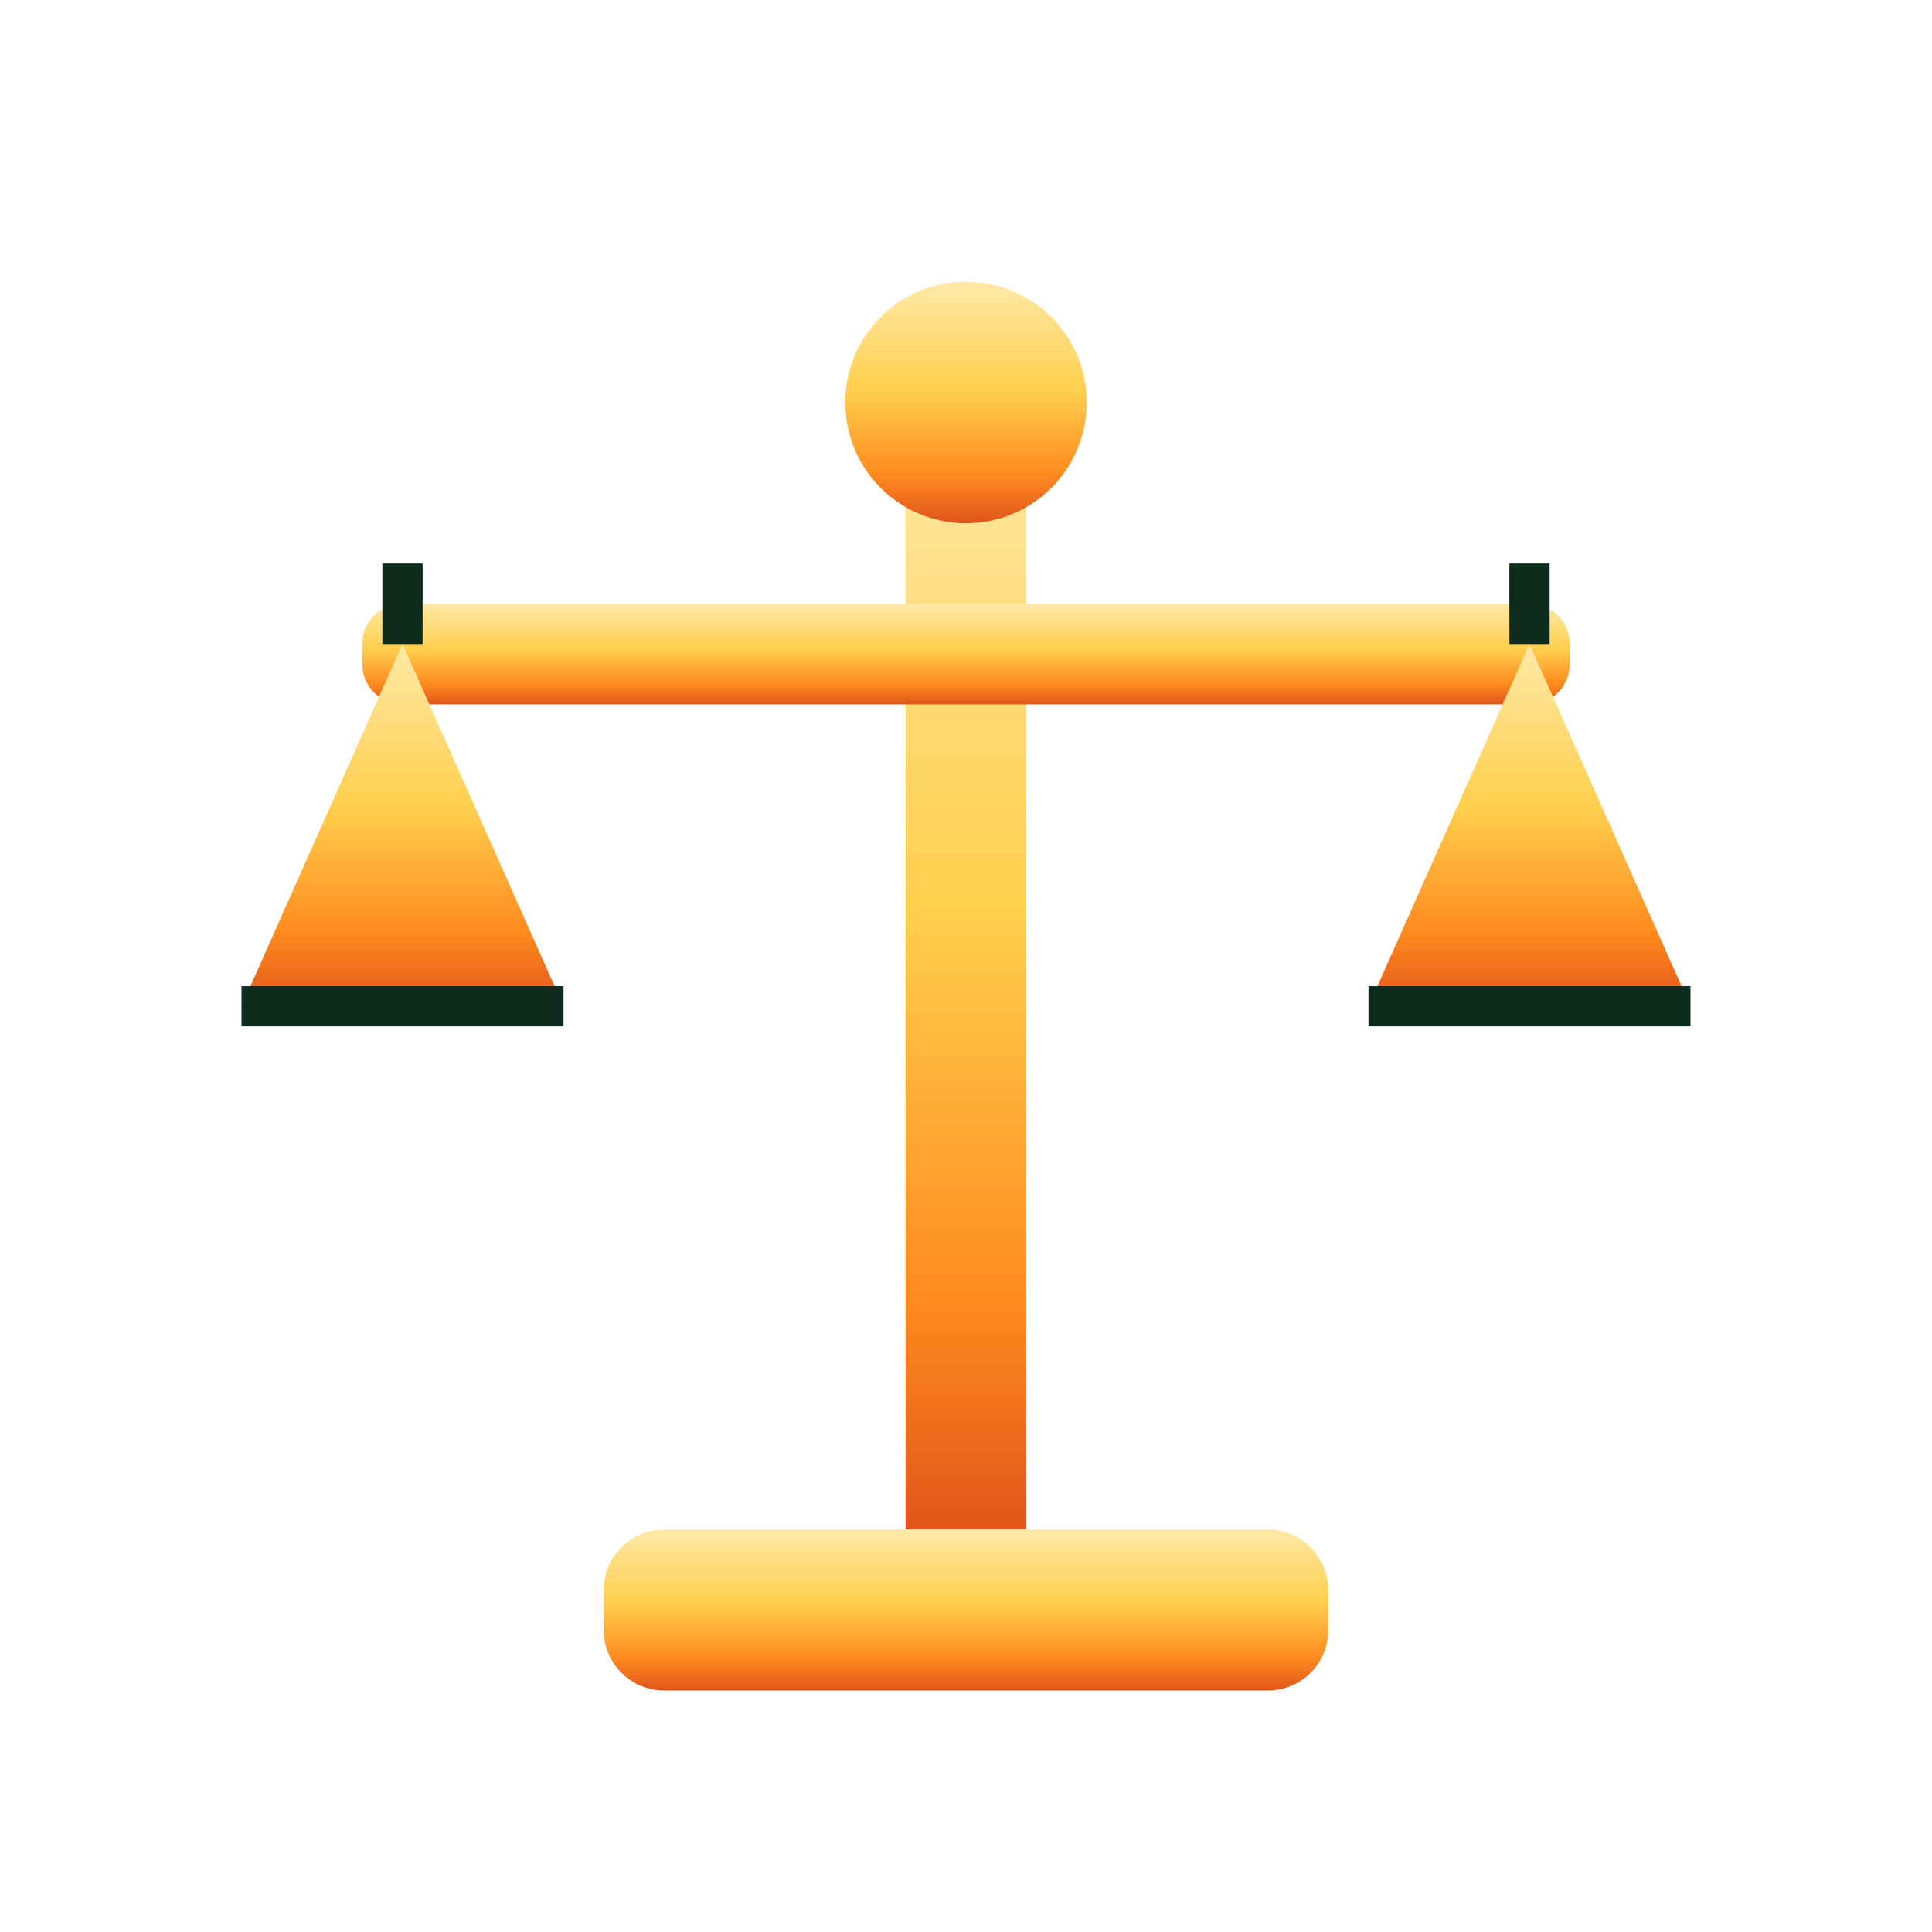
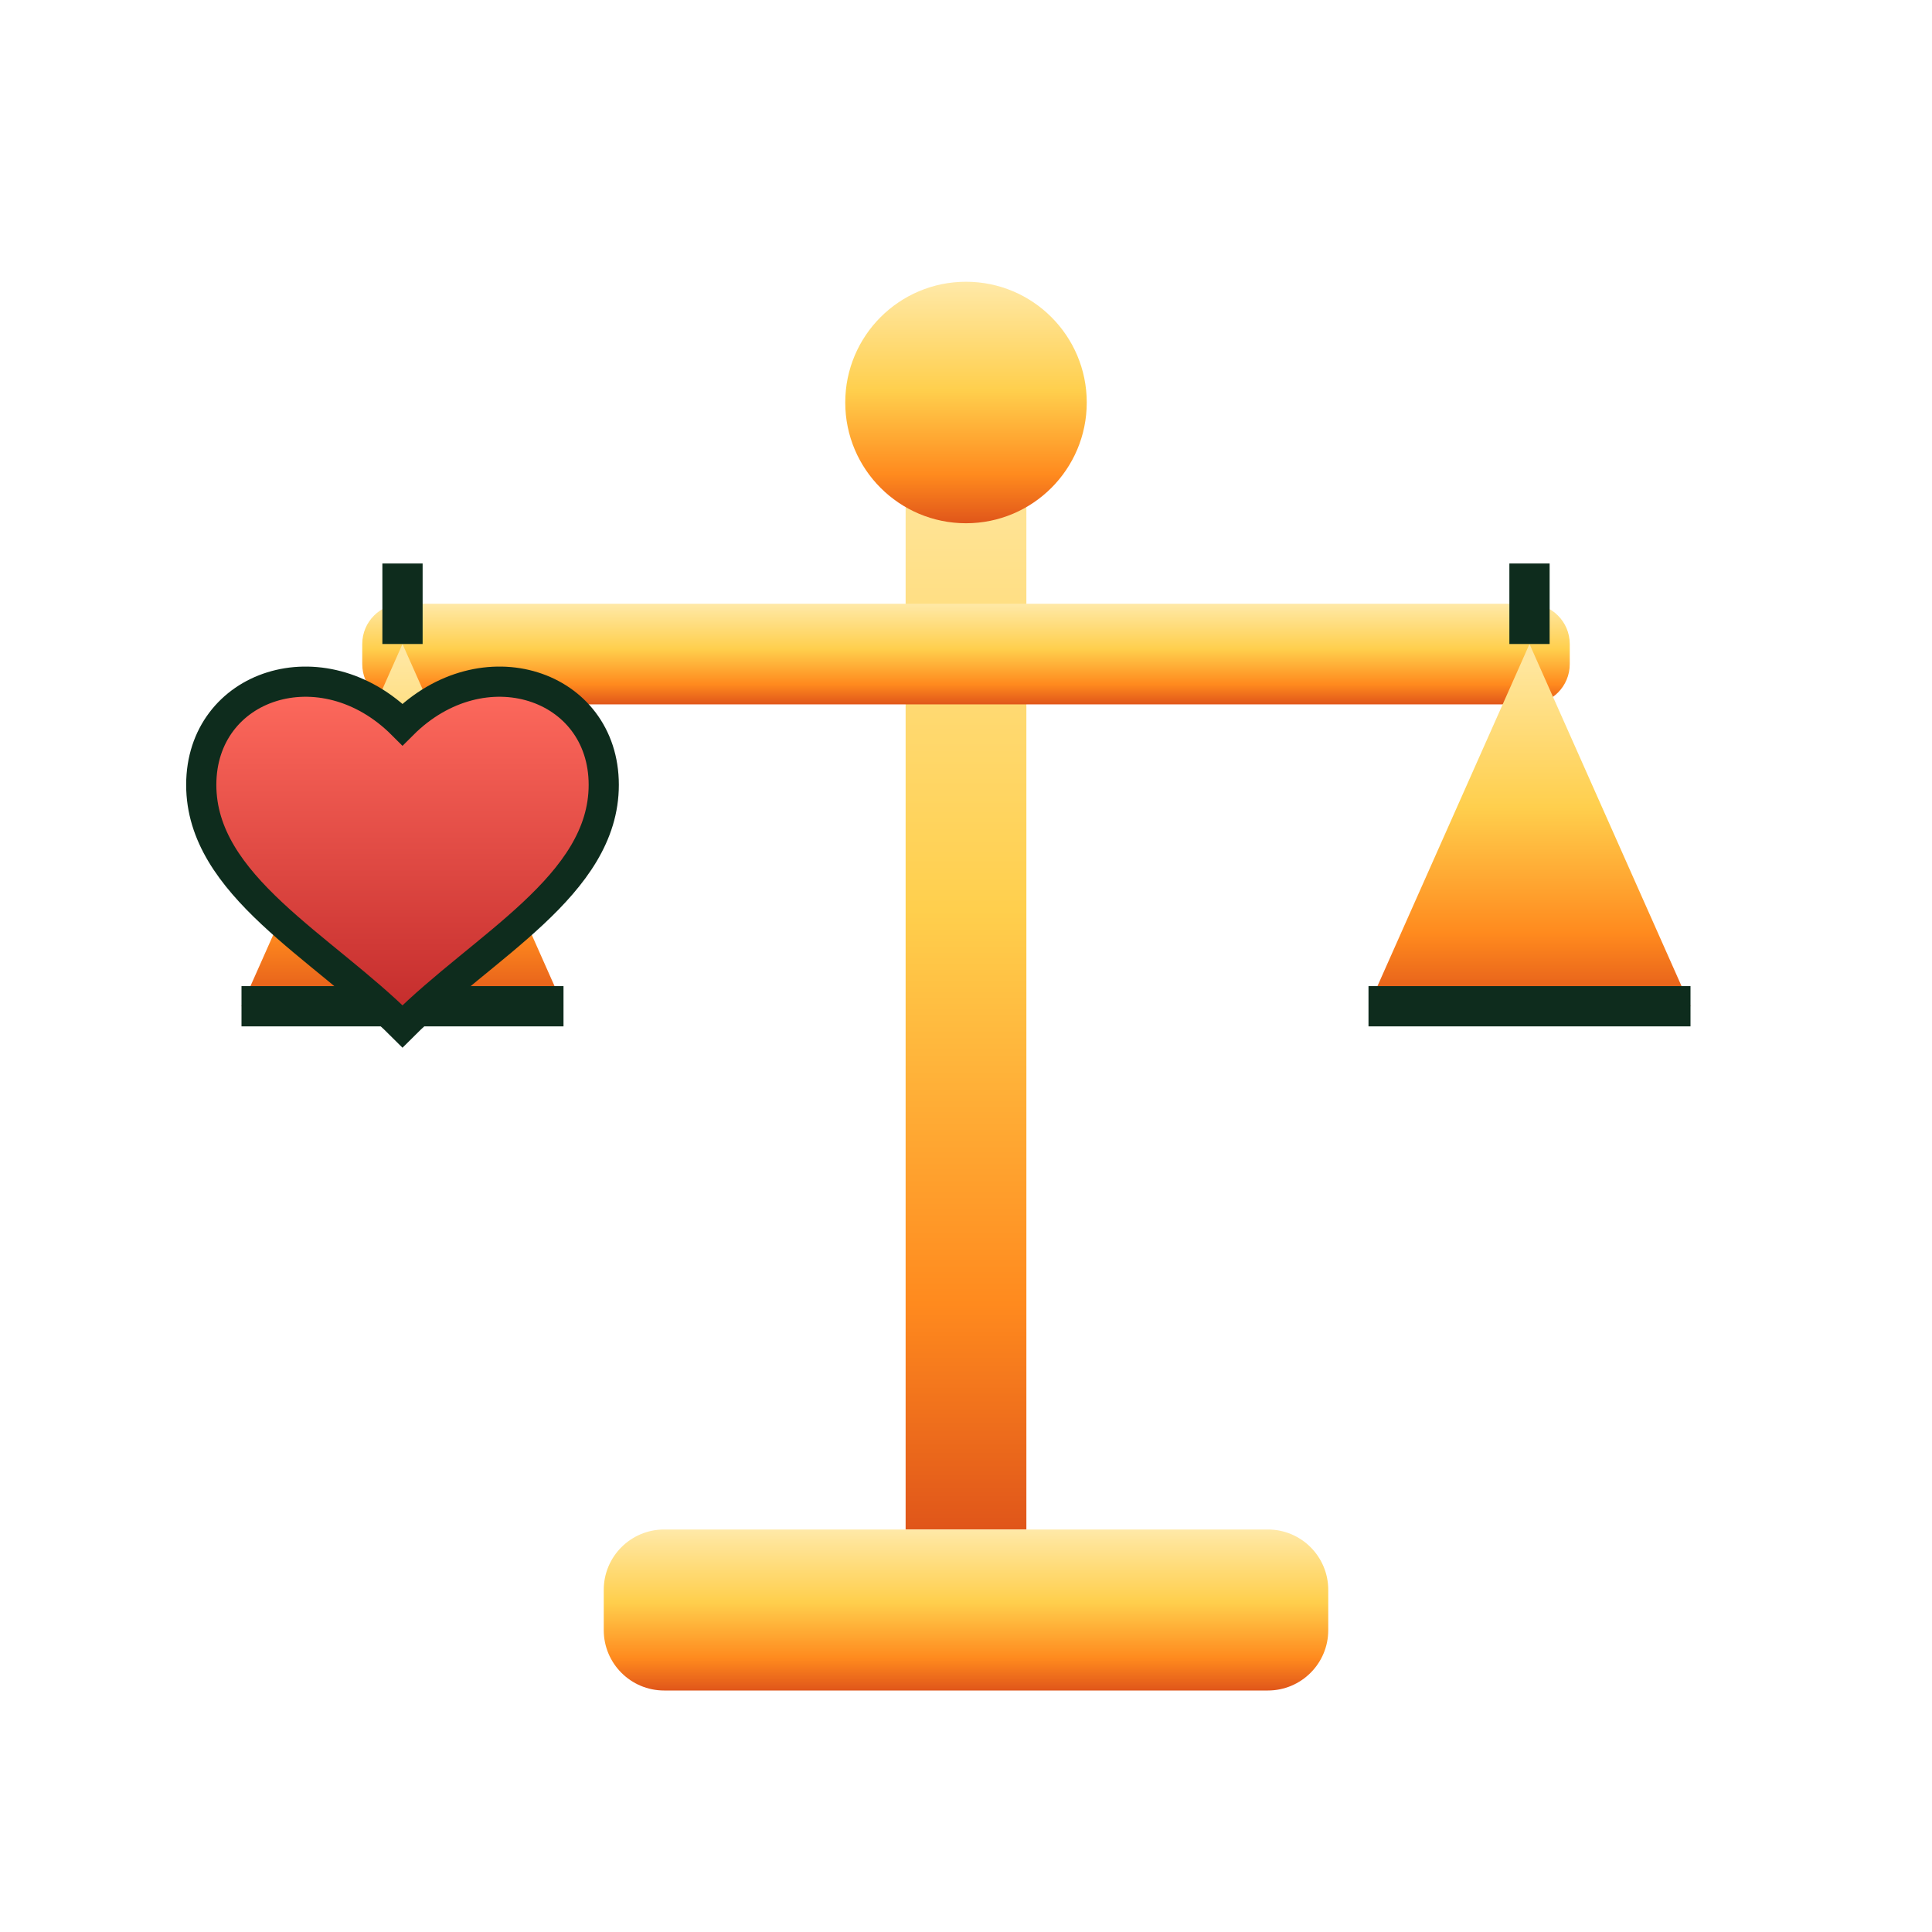
<svg xmlns="http://www.w3.org/2000/svg" viewBox="0 0 96 96" width="96" height="96">
  <defs>
    <linearGradient id="g" x1="0" y1="0" x2="0" y2="1">
      <stop offset="0" stop-color="#ffe9a8" />
      <stop offset=".45" stop-color="#ffcf4d" />
      <stop offset=".8" stop-color="#ff8a1e" />
      <stop offset="1" stop-color="#e0561a" />
+     </linearGradient>
+     <linearGradient id="r" x1="0" y1="0" x2="0" y2="1">
+       <stop offset="0" stop-color="#ff6b5e" />
+       <stop offset="1" stop-color="#c22a2a" />
    </linearGradient>
  </defs>
  <rect x="45" y="20" width="6" height="56" fill="url(#g)" />
  <circle cx="48" cy="20" r="6" fill="url(#g)" />
  <rect x="30" y="76" width="36" height="8" rx="3" fill="url(#g)" />
  <rect x="18" y="30" width="60" height="5" rx="2" fill="url(#g)" />
  <path d="M20 32 l-8 18 h16 z" fill="url(#g)" />
  <path d="M76 32 l-8 18 h16 z" fill="url(#g)" />
  <path d="M12 50 h16 M68 50 h16" stroke="#0e2c1d" stroke-width="2" />
  <path d="M20 32 v-4 M76 32 v-4" stroke="#0e2c1d" stroke-width="2" />
+   <path d="M20 36 C16 32 10 34 10 39 c0 5 6 8 10 12 c4 -4 10 -7 10 -12 c0 -5 -6 -7 -10 -3 z" fill="url(#r)" stroke="#0e2c1d" stroke-width="1.5" />
</svg>
